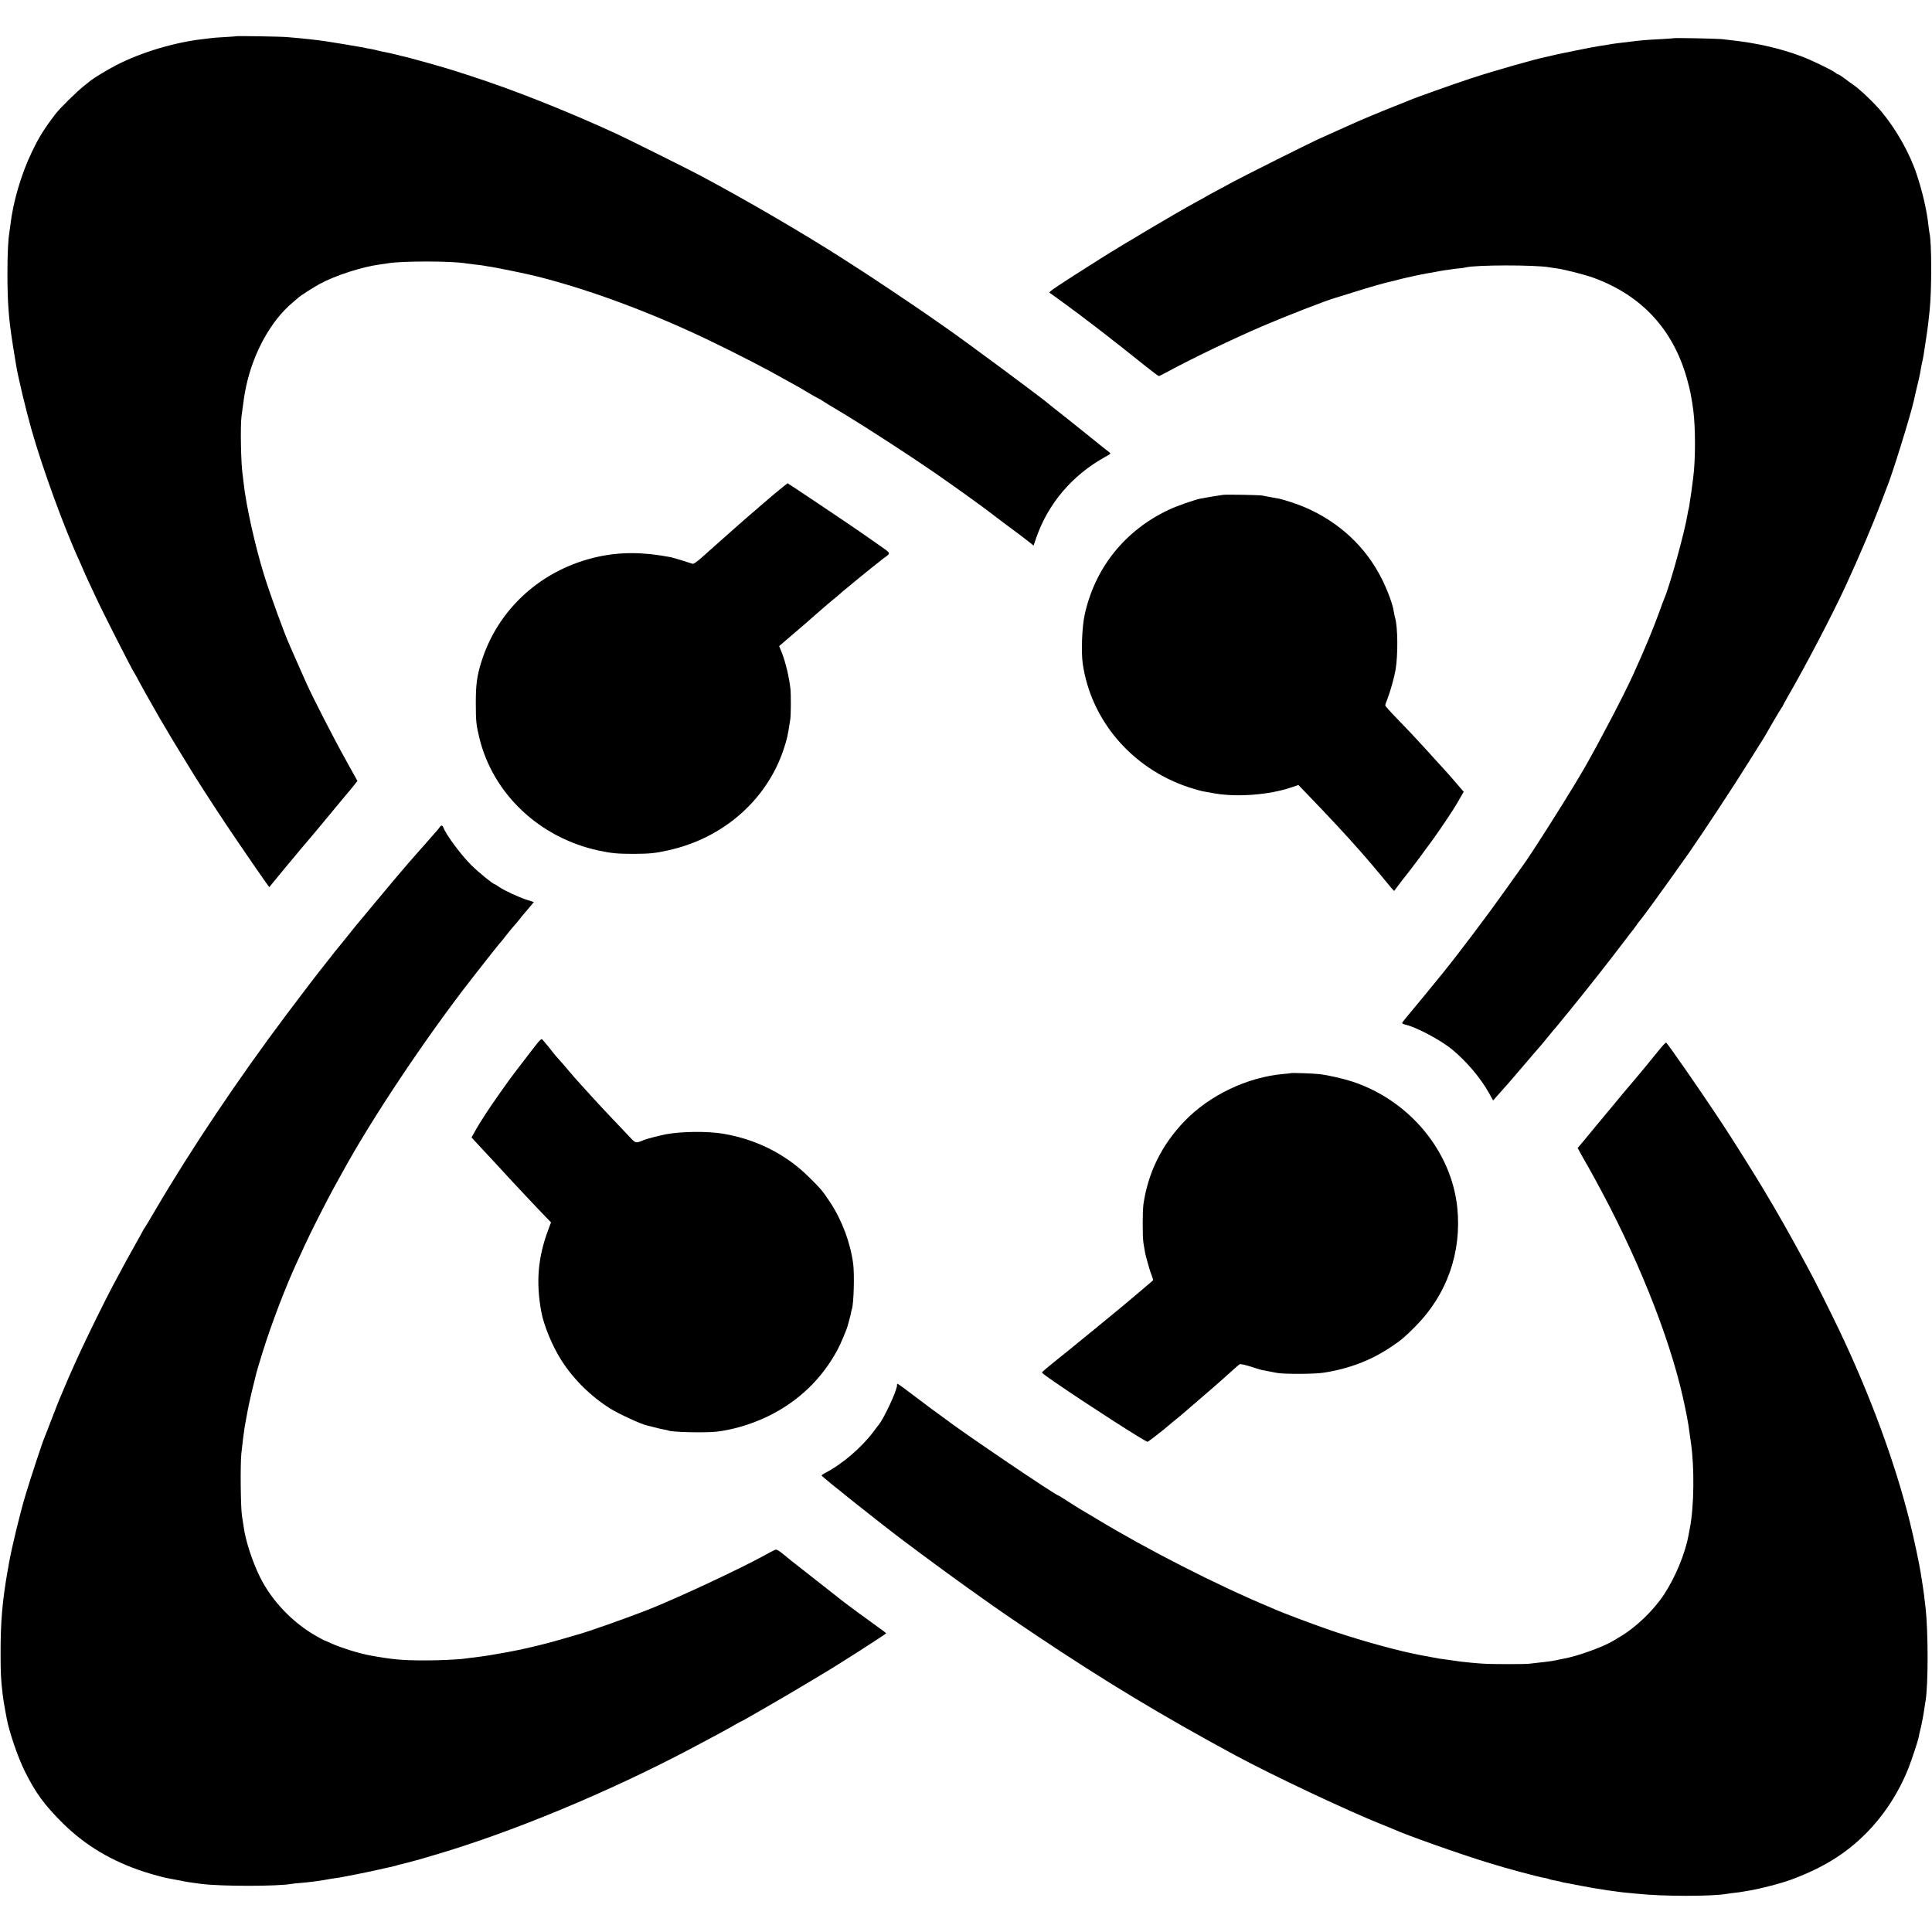
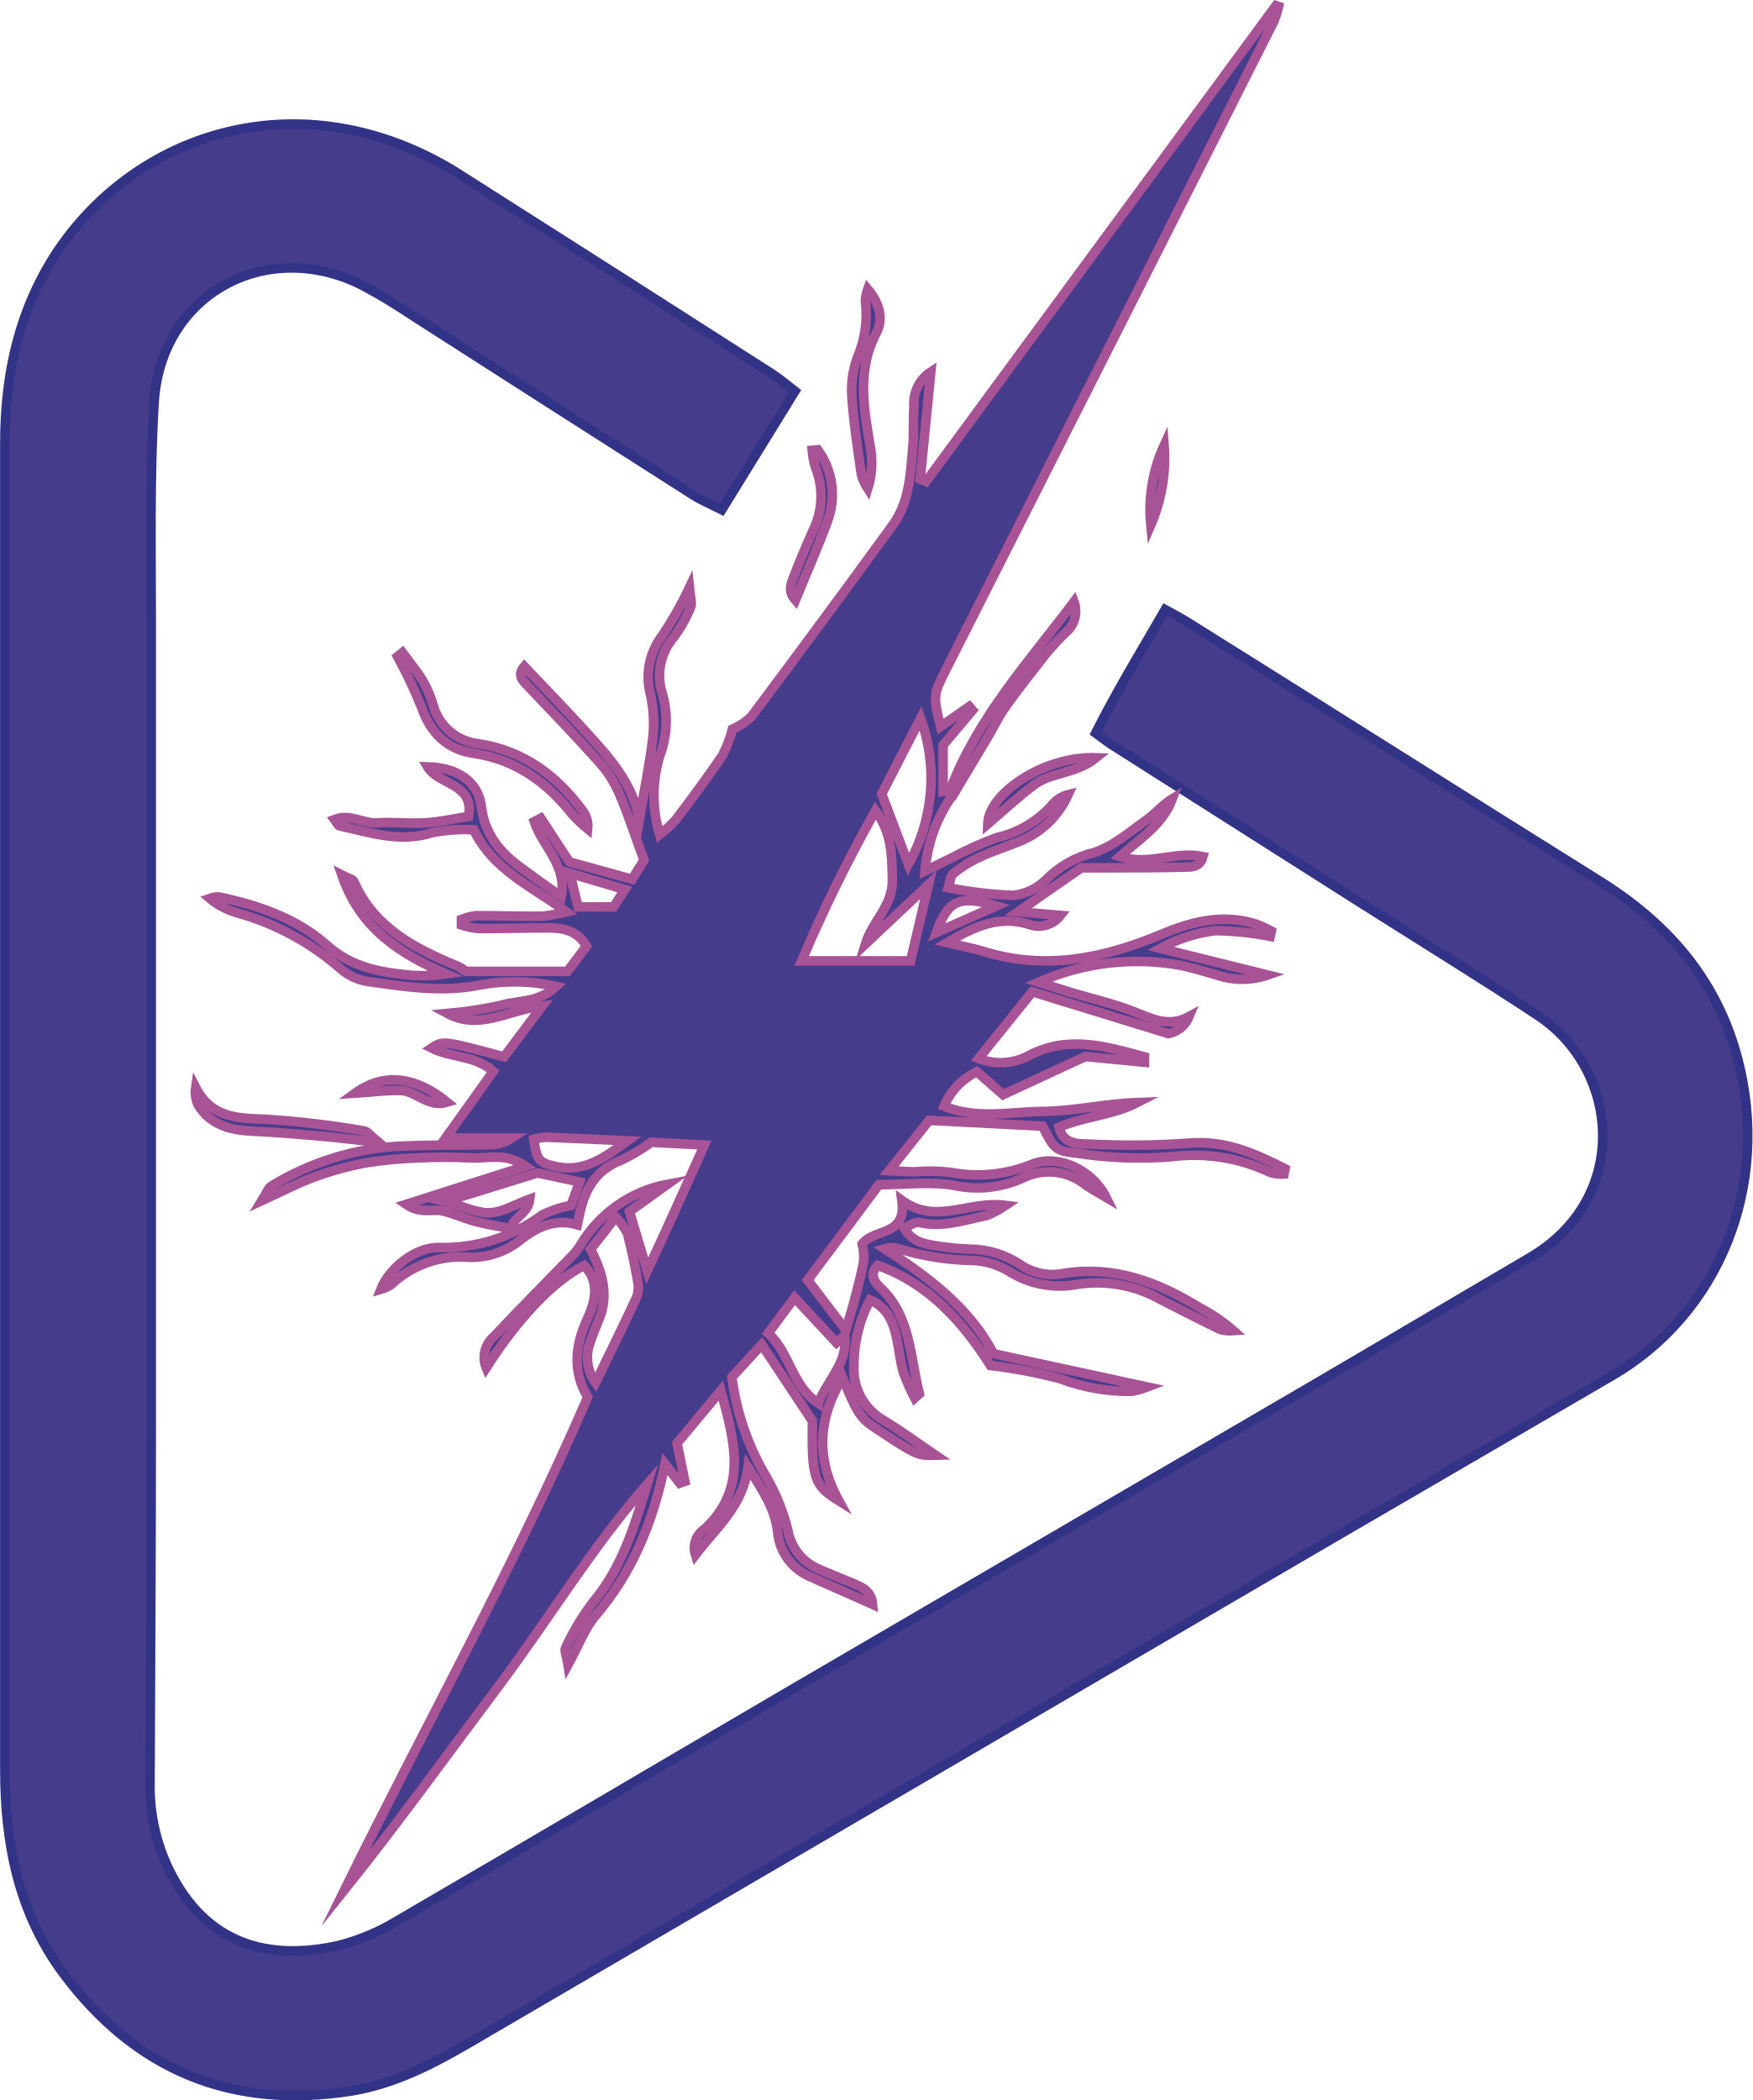
- <svg xmlns="http://www.w3.org/2000/svg" version="1.0" width="1947pt" height="1947pt" viewBox="0 0 1947 1947" preserveAspectRatio="xMidYMid meet">
-   <g transform="translate(0,1947) scale(0.1,-0.1)" fill="#000000" stroke="none">
-     <path d="M2378 19105 c-2 -2 -55 -5 -118 -9 -63 -3 -126 -8 -140 -11 -14 -2 -47 -6 -74 -9 -285 -32 -625 -134 -871 -261 -86 -44 -222 -126 -259 -155 -6 -5 -40 -33 -76 -61 -67 -53 -237 -221 -278 -274 -119 -156 -167 -233 -242 -389 -106 -220 -189 -503 -215 -731 -3 -27 -8 -61 -10 -75 -13 -75 -20 -210 -20 -420 0 -280 12 -446 50 -688 4 -23 8 -52 10 -65 3 -20 18 -111 30 -182 25 -139 95 -430 151 -629 112 -398 337 -1013 495 -1354 16 -35 29 -65 29 -67 0 -2 21 -47 46 -102 25 -54 60 -127 76 -163 74 -160 365 -732 388 -765 4 -5 27 -46 50 -90 24 -44 52 -95 63 -115 11 -19 48 -85 83 -146 34 -61 73 -129 86 -150 14 -22 36 -59 50 -84 14 -25 67 -114 119 -198 52 -84 101 -165 110 -180 54 -91 233 -369 362 -562 144 -216 436 -640 441 -640 1 0 35 42 76 93 41 50 77 94 80 97 4 4 88 105 171 205 22 26 96 114 123 145 11 14 97 117 191 230 93 113 172 207 175 210 3 3 20 24 39 48 l33 42 -118 213 c-118 211 -330 625 -394 767 -18 41 -46 102 -60 135 -15 33 -44 98 -64 145 -21 47 -41 94 -46 105 -59 132 -190 493 -257 705 -91 292 -184 708 -208 935 -4 33 -8 70 -10 83 -17 110 -24 485 -11 588 23 175 29 219 47 303 74 341 250 659 467 841 29 25 58 50 65 56 21 18 149 100 208 132 155 85 427 173 609 197 30 4 64 9 75 11 128 25 662 25 795 -1 10 -2 46 -6 79 -10 33 -3 70 -8 83 -10 13 -3 39 -7 58 -10 67 -8 386 -74 490 -100 533 -134 1148 -363 1730 -642 287 -138 599 -299 745 -383 17 -10 55 -31 85 -47 69 -38 105 -58 203 -117 43 -25 81 -46 83 -46 3 0 17 -8 32 -19 15 -10 70 -44 122 -75 52 -32 104 -63 115 -69 217 -132 648 -411 894 -581 160 -110 504 -357 556 -399 26 -21 270 -204 296 -222 15 -11 54 -41 86 -66 l59 -47 28 82 c121 344 363 628 691 810 63 35 62 34 43 49 -9 6 -126 100 -259 207 -134 108 -264 211 -289 230 -25 19 -47 37 -50 40 -32 34 -865 652 -1070 793 -14 9 -83 58 -155 108 -135 94 -570 386 -710 475 -44 28 -118 76 -165 106 -392 251 -967 586 -1425 830 -116 62 -721 363 -839 418 -499 230 -1053 450 -1481 587 -60 19 -130 42 -155 50 -93 31 -472 137 -529 148 -9 2 -43 10 -76 19 -33 8 -76 18 -95 21 -19 3 -51 10 -70 15 -19 5 -48 12 -65 15 -31 5 -63 11 -105 20 -41 8 -312 53 -357 59 -24 4 -60 8 -80 11 -21 2 -56 6 -78 9 -22 3 -69 8 -105 11 -36 3 -92 8 -125 11 -58 6 -512 13 -517 9z" />
-     <path d="M16868 19085 c-2 -1 -57 -5 -123 -9 -147 -7 -218 -13 -315 -26 -41 -5 -97 -12 -125 -15 -27 -3 -75 -10 -105 -16 -30 -5 -73 -12 -95 -15 -22 -3 -116 -21 -210 -40 -93 -19 -181 -37 -195 -40 -14 -3 -41 -9 -60 -14 -19 -5 -46 -11 -60 -14 -101 -19 -516 -137 -760 -217 -169 -56 -567 -197 -615 -219 -11 -5 -78 -32 -149 -60 -131 -51 -358 -146 -431 -180 -22 -10 -90 -41 -152 -68 -61 -28 -149 -67 -195 -88 -102 -47 -719 -356 -843 -422 -49 -27 -130 -70 -180 -97 -49 -26 -94 -51 -100 -55 -5 -4 -46 -27 -90 -50 -194 -105 -738 -427 -982 -581 -425 -269 -516 -330 -507 -338 5 -4 59 -43 119 -86 199 -143 529 -397 852 -657 68 -54 127 -98 131 -98 5 0 46 21 93 46 241 131 651 328 949 456 235 101 649 262 730 284 8 2 94 29 190 59 164 52 333 100 390 111 14 3 39 9 55 14 37 11 249 58 290 64 17 2 53 9 80 14 28 6 70 13 95 17 25 3 56 8 70 10 14 3 50 7 80 10 30 3 62 7 70 10 98 26 700 27 846 1 11 -2 42 -7 69 -10 83 -12 292 -65 378 -97 481 -177 796 -517 936 -1010 16 -57 33 -124 37 -149 4 -25 8 -47 9 -50 3 -9 16 -95 20 -130 22 -173 22 -496 -1 -670 -17 -133 -24 -188 -28 -205 -2 -11 -7 -42 -10 -69 -4 -27 -9 -52 -11 -55 -1 -3 -6 -24 -9 -46 -27 -171 -178 -719 -235 -850 -5 -11 -24 -60 -41 -110 -68 -187 -150 -387 -272 -655 -91 -200 -323 -645 -485 -930 -132 -232 -556 -903 -635 -1005 -4 -5 -78 -109 -164 -230 -189 -266 -467 -635 -637 -845 -94 -116 -250 -306 -319 -388 -49 -57 -88 -107 -88 -112 0 -5 15 -12 32 -16 108 -23 356 -155 473 -251 144 -119 289 -290 372 -441 l40 -72 64 72 c35 40 66 75 69 78 4 3 77 88 164 190 87 102 170 199 185 215 14 17 42 50 62 75 20 25 45 55 55 67 25 28 28 32 180 218 165 202 402 503 524 665 52 69 97 127 100 130 3 3 17 21 30 40 14 19 28 40 32 45 5 6 16 20 26 32 9 12 25 32 34 45 9 13 39 53 67 90 56 75 283 393 385 538 135 194 457 682 595 905 79 127 151 241 160 255 8 14 21 34 27 46 24 45 128 221 145 246 11 15 19 29 19 32 0 2 23 44 51 93 176 304 444 817 574 1098 139 301 272 614 360 845 26 69 51 134 55 145 53 122 247 748 280 900 4 22 11 49 13 60 30 123 47 196 51 227 3 21 10 57 15 80 13 55 17 80 36 208 9 58 17 116 19 130 4 21 9 70 22 190 22 204 21 693 -1 780 -2 8 -6 40 -10 70 -16 154 -59 342 -120 525 -69 209 -204 449 -352 627 -73 88 -216 225 -283 271 -25 17 -67 48 -95 69 -27 21 -54 38 -59 38 -5 0 -17 6 -25 14 -27 25 -251 133 -351 170 -216 80 -444 132 -705 161 -27 3 -70 8 -95 11 -50 5 -477 14 -482 9z" />
-     <path d="M7794 14484 c-76 -65 -141 -120 -144 -123 -3 -4 -21 -19 -40 -35 -49 -40 -337 -294 -539 -475 -40 -36 -80 -65 -89 -63 -8 2 -54 16 -102 32 -47 15 -102 31 -121 35 -280 53 -502 54 -734 4 -564 -124 -1007 -523 -1174 -1059 -44 -140 -56 -228 -56 -410 0 -190 4 -225 36 -357 137 -563 603 -1004 1199 -1134 130 -28 192 -34 355 -34 161 1 216 6 346 35 552 120 992 503 1164 1012 38 116 42 130 69 308 7 41 8 246 2 305 -12 116 -50 277 -90 375 l-24 59 161 138 c89 76 167 143 172 149 6 5 41 37 80 70 38 32 75 64 81 70 6 5 31 26 54 45 23 18 50 41 59 49 9 9 54 47 101 85 47 39 94 77 105 87 57 47 206 166 235 188 82 61 86 47 -46 140 -65 46 -146 102 -179 125 -104 73 -734 495 -738 495 -2 0 -66 -52 -143 -116z" />
-     <path d="M12325 14483 c-34 -4 -188 -30 -224 -37 -73 -16 -239 -74 -326 -115 -442 -209 -744 -589 -845 -1061 -26 -121 -35 -368 -19 -485 82 -576 499 -1062 1072 -1250 56 -18 116 -35 132 -38 17 -3 68 -13 115 -21 231 -42 558 -18 784 59 l71 24 79 -82 c240 -249 398 -419 546 -587 120 -138 128 -147 205 -240 38 -47 84 -102 101 -122 l33 -37 77 102 c43 56 81 104 84 107 8 8 171 227 241 325 72 100 207 303 233 350 9 17 28 49 42 73 l25 43 -33 38 c-18 20 -55 63 -83 96 -27 32 -63 72 -80 90 -16 17 -45 49 -64 70 -30 35 -164 181 -274 299 -22 22 -88 92 -148 154 -60 62 -109 117 -109 124 0 6 12 41 26 76 25 63 66 210 78 282 25 150 23 425 -4 521 -5 18 -12 50 -15 71 -11 70 -55 191 -114 313 -163 331 -433 584 -786 735 -62 27 -213 77 -252 84 -15 2 -55 10 -88 16 -33 7 -71 14 -85 16 -34 6 -358 12 -395 7z" />
-     <path d="M4433 11136 c-4 -8 -34 -42 -65 -77 -31 -35 -66 -75 -78 -89 -12 -14 -36 -41 -53 -60 -39 -42 -198 -226 -247 -285 -19 -23 -115 -138 -214 -256 -224 -269 -198 -237 -291 -354 -44 -55 -82 -102 -85 -105 -3 -3 -30 -36 -60 -75 -30 -38 -60 -77 -67 -85 -66 -82 -236 -304 -379 -495 -491 -653 -969 -1366 -1332 -1985 -46 -80 -93 -157 -103 -172 -11 -15 -19 -29 -19 -31 0 -2 -34 -64 -75 -136 -71 -125 -105 -188 -232 -426 -73 -137 -237 -471 -316 -640 -58 -126 -75 -164 -122 -270 -11 -25 -54 -126 -85 -200 -4 -11 -15 -36 -23 -55 -8 -19 -40 -102 -72 -185 -31 -82 -61 -159 -66 -170 -21 -47 -138 -402 -193 -585 -56 -188 -136 -518 -166 -685 -5 -33 -12 -71 -15 -85 -51 -292 -70 -510 -69 -820 0 -203 3 -257 20 -410 5 -43 18 -125 29 -180 3 -14 8 -41 11 -60 24 -136 111 -393 184 -540 107 -216 198 -341 384 -525 227 -224 494 -383 821 -489 82 -26 184 -54 220 -61 11 -2 65 -12 120 -23 90 -18 135 -25 230 -37 207 -26 767 -26 915 0 14 3 52 7 85 9 99 8 210 23 305 41 14 2 41 7 60 9 19 3 49 8 65 11 17 3 75 14 130 25 55 11 152 31 215 45 63 15 126 28 140 31 14 3 34 8 45 11 11 4 25 8 30 9 25 5 185 47 225 59 25 7 77 22 115 34 789 229 1784 642 2630 1091 218 115 374 200 428 232 26 15 50 28 52 28 8 0 471 268 645 373 91 54 179 107 195 117 123 71 625 393 625 400 0 3 -35 30 -78 60 -76 54 -327 238 -360 265 -9 7 -125 98 -257 202 -132 103 -247 193 -255 200 -155 127 -149 123 -178 110 -15 -6 -58 -29 -97 -51 -243 -134 -855 -420 -1149 -538 -240 -95 -649 -240 -761 -268 -16 -5 -70 -20 -120 -35 -124 -37 -287 -78 -430 -109 -102 -21 -171 -34 -335 -61 -14 -2 -45 -7 -70 -10 -109 -13 -136 -17 -159 -20 -53 -9 -273 -19 -406 -18 -222 0 -328 10 -545 50 -108 19 -302 80 -397 124 -34 16 -64 29 -67 29 -2 0 -37 19 -78 42 -239 135 -449 355 -568 595 -76 154 -145 365 -163 498 -3 22 -11 74 -18 115 -14 84 -18 511 -7 630 11 102 25 216 33 265 10 53 25 139 31 170 10 55 45 209 66 290 11 44 21 85 22 90 4 16 36 123 63 210 88 282 233 663 348 910 18 39 52 113 76 165 53 118 228 463 299 590 29 52 66 120 83 150 295 540 840 1356 1298 1943 22 29 51 66 64 82 64 83 229 291 235 295 3 3 30 36 60 75 30 38 66 81 79 95 13 14 35 41 50 60 14 19 29 37 32 40 3 3 29 33 57 67 l52 62 -68 22 c-89 29 -222 91 -278 128 -25 17 -47 31 -50 31 -15 0 -164 121 -233 190 -108 108 -253 303 -284 383 -8 21 -23 22 -34 3z" />
-     <path d="M5365 8893 c-49 -64 -107 -139 -128 -167 -21 -28 -45 -59 -52 -68 -34 -41 -244 -339 -284 -403 -24 -39 -54 -86 -67 -105 -12 -19 -36 -59 -52 -89 l-30 -54 46 -50 c91 -98 118 -126 212 -228 52 -57 127 -137 165 -179 39 -41 100 -106 135 -144 94 -100 136 -144 193 -203 l50 -52 -31 -83 c-101 -273 -122 -520 -67 -818 25 -137 113 -349 202 -488 120 -189 297 -364 491 -486 86 -54 313 -159 372 -171 8 -2 42 -11 75 -19 33 -9 76 -19 95 -22 19 -3 37 -7 41 -9 28 -18 367 -26 489 -13 166 19 350 74 515 153 307 148 548 378 707 676 30 56 96 212 102 244 2 6 8 30 15 55 7 25 15 56 17 70 3 14 6 30 9 37 19 54 27 354 13 458 -29 214 -113 438 -231 617 -75 114 -95 138 -218 259 -233 230 -535 381 -869 435 -155 25 -410 22 -565 -6 -70 -14 -201 -47 -230 -60 -78 -33 -79 -33 -140 33 -32 34 -108 114 -169 178 -61 64 -149 158 -196 210 -47 51 -110 121 -140 154 -30 33 -77 87 -105 120 -27 33 -66 77 -85 99 -53 59 -53 58 -90 106 -19 25 -44 56 -57 70 -12 14 -28 33 -35 42 -12 15 -23 4 -103 -99z" />
-     <path d="M16735 8907 c-57 -72 -287 -350 -295 -357 -3 -3 -107 -126 -230 -275 -123 -148 -243 -293 -267 -322 l-44 -52 37 -68 c20 -37 40 -72 44 -78 4 -5 22 -37 40 -70 18 -33 43 -78 55 -100 413 -750 742 -1566 883 -2190 32 -141 59 -281 67 -355 3 -25 10 -72 15 -105 37 -249 33 -648 -11 -870 -5 -27 -11 -60 -14 -73 -34 -182 -132 -417 -243 -587 -108 -165 -288 -338 -452 -433 -30 -18 -62 -37 -70 -42 -104 -61 -361 -153 -490 -175 -19 -3 -42 -8 -50 -10 -36 -10 -109 -21 -200 -30 -36 -4 -78 -9 -95 -11 -33 -6 -377 -6 -465 0 -62 3 -192 16 -230 21 -14 2 -61 9 -105 15 -44 6 -93 13 -110 15 -45 8 -187 34 -210 39 -11 3 -53 12 -93 20 -216 47 -587 153 -832 240 -161 56 -439 161 -507 191 -21 9 -47 21 -58 25 -539 225 -1236 580 -1755 894 -47 28 -93 56 -102 61 -50 28 -170 103 -221 137 -32 21 -60 38 -63 38 -24 0 -951 627 -1136 769 -26 20 -63 47 -83 61 -20 14 -51 36 -69 50 -18 14 -46 35 -62 47 -16 12 -70 52 -120 90 -160 121 -154 117 -154 93 0 -51 -127 -325 -182 -395 -5 -5 -30 -39 -57 -75 -118 -157 -314 -325 -478 -410 -24 -12 -43 -26 -43 -30 0 -11 615 -500 840 -668 25 -18 97 -72 161 -120 157 -118 464 -340 644 -467 47 -33 113 -80 148 -104 34 -25 197 -135 362 -246 696 -466 1283 -820 2015 -1215 378 -204 1144 -565 1485 -700 44 -17 94 -38 110 -45 113 -53 663 -248 940 -333 195 -61 511 -146 585 -158 19 -3 38 -8 42 -11 8 -4 25 -8 82 -19 16 -2 32 -6 35 -8 3 -2 23 -7 44 -10 21 -3 71 -13 110 -21 88 -17 191 -36 232 -41 17 -2 41 -6 55 -9 14 -3 45 -7 70 -10 25 -3 56 -8 70 -10 14 -2 54 -7 90 -10 35 -3 82 -8 105 -10 256 -27 743 -27 895 -1 14 3 50 7 81 11 31 3 67 8 80 11 13 2 40 7 59 10 115 18 337 76 440 115 317 119 542 259 745 463 181 182 328 408 426 653 37 94 97 276 105 318 3 17 11 55 19 85 13 54 29 136 40 215 4 22 8 50 10 63 28 168 27 700 0 942 -3 19 -7 55 -10 80 -2 25 -7 62 -10 82 -3 21 -8 51 -10 68 -2 17 -6 43 -9 58 -3 15 -7 43 -10 62 -13 87 -70 356 -112 523 -148 592 -398 1270 -709 1922 -78 164 -257 522 -290 580 -12 22 -40 74 -62 115 -114 213 -290 524 -392 692 -9 14 -29 48 -45 75 -86 143 -315 507 -386 613 -6 8 -39 58 -73 110 -147 222 -467 684 -495 712 -4 4 -29 -21 -57 -55z" />
-     <path d="M13008 8655 c-2 -1 -34 -5 -73 -8 -365 -32 -747 -214 -1001 -479 -227 -237 -364 -515 -411 -834 -9 -67 -10 -327 0 -389 15 -96 18 -110 33 -165 8 -30 19 -68 24 -85 4 -16 16 -51 26 -77 10 -26 16 -49 14 -51 -3 -2 -55 -46 -115 -98 -61 -52 -133 -112 -159 -134 -27 -22 -54 -45 -60 -50 -8 -8 -487 -400 -541 -443 -145 -115 -241 -195 -243 -201 -3 -8 12 -19 133 -103 307 -212 907 -598 930 -598 7 0 190 143 205 159 3 3 28 24 55 46 28 22 61 49 75 61 270 231 412 355 543 474 21 19 44 38 51 42 7 4 55 -7 107 -23 52 -17 103 -33 114 -35 71 -14 125 -24 155 -30 74 -13 375 -12 465 2 260 39 491 128 695 268 95 64 125 90 231 196 320 320 471 748 425 1200 -59 568 -480 1077 -1051 1268 -97 32 -245 66 -336 77 -55 7 -286 15 -291 10z" />
+ <svg xmlns="http://www.w3.org/2000/svg" version="1.0" viewBox="0 0 183.78 220.21" preserveAspectRatio="xMidYMid meet">
+   <defs>
+     <style>.cls-1,.cls-2{fill:#463c8c;stroke-miterlimit:10;}.cls-1{stroke:#323387;}.cls-2{stroke:#a85396;}</style>
+   </defs>
+   <g id="Capa_2" data-name="Capa 2">
+     <g id="Capa_1-2" data-name="Capa 1">
+       <path class="cls-1" d="M114.9,76.87c2.27-4.51,4.8-8.63,7.29-12.94,1,.55,1.72.92,2.41,1.36,14.4,9,28.77,18.12,43.19,27.12,7.1,4.44,12.24,10.32,14.42,18.56,3.56,13.44-2,26.81-13.16,33.29q-15.47,9-30.92,18-44.5,26-89,52c-3.84,2.24-7.76,4.25-12.24,5-12.63,2-22.7-2.18-30.28-12.37C1.93,200.57.52,193.29.51,185.65q0-25.8,0-51.6,0-43.83,0-87.66C.52,39.22,2,32.46,6,26.4,14,14.47,29.33,9.24,44,16a35.24,35.24,0,0,1,4.14,2.26q16.38,10.4,32.71,20.87c.84.53,1.59,1.19,2.51,1.89L75.69,53.45c-1.16-.58-2.15-1-3-1.54Q57.82,42.43,43,32.92a57.1,57.1,0,0,0-5-3c-10.08-5.09-21.12.93-21.83,12.2-.49,7.83-.3,15.71-.31,23.57q0,41.88,0,83.77c0,12.48-.08,25-.13,37.44a20.1,20.1,0,0,0,1.74,8.62c3.54,7.73,9.73,10.31,18,8.5a22.8,22.8,0,0,0,6.34-2.69c13.57-7.89,27.09-15.89,40.64-23.82q27.39-16,54.8-32c7.74-4.52,15.44-9.1,23.17-13.63,10.67-6.25,9.44-19.7.88-25.37-6.16-4.08-12.47-7.94-18.71-11.9l-25.5-16.2C116.46,78.05,115.89,77.59,114.9,76.87Z" />
+       <path class="cls-2" d="M100,83.23a16,16,0,0,0-3,8.11c.94-.46,1.86-.94,2.8-1.38a36.84,36.84,0,0,1,4.77-2.14,10.92,10.92,0,0,0,5.83-3.49,3.15,3.15,0,0,1,1.61-1,9.49,9.49,0,0,1-5.06,4.89c-1.37.55-2.78,1-4.12,1.62A12.83,12.83,0,0,0,100,91.58c-.37.31-.39,1-.55,1.51a42.9,42.9,0,0,0,6.79.8,5.8,5.8,0,0,0,3.56-1.74,10.57,10.57,0,0,1,4.91-2.75c2-.62,3.78-2.19,5.57-3.46.92-.66,1.66-1.57,2.66-2.18-1,2.71-3.36,4.14-5.5,6.06,3,1,5.85-.62,8.71,0-.32,1.18-1.25,1.09-2,1.11-2.59.07-5.17.06-7.75.07-1.2,0-2.39,0-3,0l-6.63,4.61,4.44.38a2.89,2.89,0,0,1-3.32.94c-3.05-.93-5.59.13-8.57,1.92,1.54.36,2.72.58,3.86.93,6.45,2,12.62.7,18.59-1.8,3.26-1.37,6.45-2.16,9.91-1.09a15,15,0,0,1,1.64.74l-.12.56a31.45,31.45,0,0,0-5.75-.6,15.68,15.68,0,0,0-5.76,1.86l11.25,2.79a8.2,8.2,0,0,1-5.34,0c-1.24-.34-2.47-.74-3.73-1A25.57,25.57,0,0,0,108.91,103l3.36,1.06c2.2.66,4.45,1.17,6.58,2,1.91.75,3.7,1.71,5.85.54a3,3,0,0,1-2.17,1.79L108.26,104l-5.64,7a6.31,6.31,0,0,0,5.4-.38c4.13-2.09,8-.86,12,.2l0,.57-6.21-.6-8.62,4-2.75-2.41A7.1,7.1,0,0,0,99,116c3.44,1.4,6.91.58,10.28.55s6.61-.82,10-.94c-2.57,1.33-5.51,1.44-8.22,2.59.46,1.85,2,1.73,3.13,1.77a85.68,85.68,0,0,0,10.51-.1c3.8-.32,6.92,1.09,10.06,2.69l-.11.55a4.44,4.44,0,0,1-1.38-.14,18.64,18.64,0,0,0-10.47-1.67,42.94,42.94,0,0,1-9.92-.38c-2.3-.24-2.35-.52-3.56-2.83l-11.88-.61-4.2,5.28c1.21.06,1.9.11,2.6.12a18.48,18.48,0,0,1,3.87.06,15.19,15.19,0,0,0,8.63-.9c2.67-1,6.22.64,7.64,3.5-1-.59-1.58-.89-2.11-1.27a6.12,6.12,0,0,0-6.52-.78,11.53,11.53,0,0,1-7.23.83c-2.5-.45-5.14-.09-7.95-.09l-7.47,10,4,5.25c.39-1.34.65-2.17.87-3,.36-1.41.76-2.82,1-4.25a6.41,6.41,0,0,0-.15-1.79c1.25-1.66,4.69-.76,4.16-4.56,3.61,2.61,6.91,0,10.88.52a10.28,10.28,0,0,1-2,1.06c-2.33.49-4.63,1.29-7.09.73-.4-.09-.91.32-1.56.57.84,1.5,2.14,1.67,3.36,1.88a28.71,28.71,0,0,0,3.59.35,9.55,9.55,0,0,1,5.21,1.61,6,6,0,0,0,4.51.94c5.36-.87,10,.9,14.43,3.65a17,17,0,0,1,3.43,2.35,4.13,4.13,0,0,1-1.38-.13c-2.08-1-4.13-2.06-6.18-3.1a13.54,13.54,0,0,0-8.8-1.63,9.89,9.89,0,0,1-7.18-1.37,8,8,0,0,0-3.65-1.13,28.14,28.14,0,0,1-7.9-1.23,2.61,2.61,0,0,0-1.49,0c4.69,3,9,6.3,11.42,11l16.14,3.49a9.35,9.35,0,0,1-1.63.46,20.53,20.53,0,0,1-7.57-1.34,52.5,52.5,0,0,0-7.25-1.37c-2.74-4.3-6.28-8.51-11.83-10.5-.83.87-.49,1.59.26,2.31,3.22,3,3.13,7.29,4.11,11.15,0,0-.13.12-.49.45a21.26,21.26,0,0,1-1.19-2.7c-.33-1.15-.44-2.36-.69-3.53-.35-1.66-.9-3.22-2.8-4.06a14.67,14.67,0,0,0-1.69,6.78,6.2,6.2,0,0,0,3.08,5.83c1.81,1.08,3.5,2.34,5.48,3.68-1.83.06-2,0-6-2.64-1.9-1.24-2.1-1.53-3.76-5.5-2.48,4.16-2.91,8.3-.38,12.92-2.65-1.65-2.84-2.35-2.78-8.38L79.88,141l-3.13,3.41a27.2,27.2,0,0,0,3.62,10.48,21.14,21.14,0,0,1,2.25,5.58,5.41,5.41,0,0,0,3.09,4c1.18.53,2.4,1,3.58,1.49,1,.44,2.09.78,2.22,2.28-2.21-1-4.33-1.9-6.43-2.86a5.61,5.61,0,0,1-3.52-4.64c-.26-2.52-1.58-4.48-3.12-6.88-.54,4.1-3.4,6.38-5.51,9.18a2.35,2.35,0,0,1,.91-2.66c4.57-4.21,3.26-9.08,1.75-14.55L71,151.34l.82,4-.53.19-1.55-2c-1.25,6.05-3.39,11.34-7.28,15.87-1.14,1.34-1.77,3.12-2.89,5.17-.14-.92-.42-1.48-.25-1.8a27,27,0,0,1,2.83-4.72c3.07-3.62,4.37-8,5.72-12.42C62,162.35,57.46,169.93,52.15,177s-10.45,14.21-16,21.14c8.46-17.2,17.82-33.92,25.48-51.63-1.59-2.69-1.34-5.36-.06-8.15.82-1.81,1.41-3.87-.3-5.66-3.18,1.55-7,5.56-10.28,10.73a2.88,2.88,0,0,1,.82-3.29c2.65-2.82,5.39-5.57,8.08-8.35a6.18,6.18,0,0,0,1-1.26,13.54,13.54,0,0,1,9.12-6.35l-4,2.87c.63,2.11,1.24,4.16,1.86,6.22,2-4.26,3.9-8.52,6-13.2l-5.58-.29a19.78,19.78,0,0,1-3.1,1.86c-2.66,1-3.83,3-4.39,5.57-.08.35-.15.7-.26,1.22-2.34-.68-4.21.24-5.93,1.56a8.09,8.09,0,0,1-5.39,1.85A10.66,10.66,0,0,0,41,134.72a3.91,3.91,0,0,1-1.06.48c.82-2.11,3.55-4.46,6.13-4.38a17.34,17.34,0,0,0,10.81-3.43,11.87,11.87,0,0,1,3-1l.9-2.45L56.37,123l-9.69,3c2,.52,3.33,1.22,4.68,1.17s2.66-.88,4.2-1.44c-.17,1.56-1.66,1.81-2,3.1-1.39-.27-2.56-.44-3.69-.74s-2.26-.83-3.42-1.1-2.32.36-3.86-.7l12.53-4c-2.17-1.49-4-.76-5.73-.87a54.09,54.09,0,0,0-5.55,0,43.46,43.46,0,0,0-5.47.52A32.87,32.87,0,0,0,33,123.41c-1.71.61-3.34,1.49-5.53,2.49.5-.8.64-1.33,1-1.53a28.69,28.69,0,0,1,13.86-4.2c3-.12,5.92-.08,8.87-.13a4.23,4.23,0,0,0,2.46-.7H46.73l5-7c-1.9-1.69-4.42-1.4-6.47-2.44,1.2-.79,1.2-.79,7.6.92l4-5.33c-3.62.43-6.57,2.59-9.93.79a42.23,42.23,0,0,0,5.75-.9c1.74-.5,3.79-.22,5.64-1.94a20.1,20.1,0,0,0-8.27-.1c-3.91.74-7.74.1-11.57-.43a5.74,5.74,0,0,1-2.91-1.45A27.68,27.68,0,0,0,25,95.76,7.82,7.82,0,0,1,22,94.21a2.71,2.71,0,0,1,.95-.16c4.12.87,8.14,2.25,11.25,5,2.73,2.47,5.82,2.94,9.13,3.23a16.49,16.49,0,0,0,3.46-.15c-4.76-2.09-9-4.68-10.94-10.37.64.33,1.14.42,1.26.68,2.11,4.81,6.32,7,10.85,8.86a4.37,4.37,0,0,1,.9.56H59.51l2-2.66c-1-1.67-2.54-1.92-4.16-1.9-2.41,0-4.81.08-7.21.07a9,9,0,0,1-1.75-.37l0-.59a5.93,5.93,0,0,1,1.5-.39c2.31,0,4.61.07,6.92.06a19.93,19.93,0,0,0,2.59-.45c-3.69-2.73-7.71-4.4-9.72-8.62a18.13,18.13,0,0,0-4.33.3c-3.4,1.08-6.54,0-9.75-.71-.13,0-.22-.27-.52-.67,1.64-.64,3,.46,4.5.36,1.63-.12,3.28.09,4.91,0s3.08-.44,4.65-.68c.62-3.51-3.13-3.24-4.3-5.2,3.11.07,5.31,1.54,5.63,4.14.37,3,2,4.88,4.25,6.5C56,92,57.38,93,58.86,94c.63-3.28-2-5.29-2.83-7.84l.68-.36,3,4.58,6.58,1.82,1.24-2c-.94-2.57-1.67-4.85-2.6-7a12.16,12.16,0,0,0-2.06-3.23c-2.46-2.75-5-5.39-7.56-8.08-.51-.54-1.11-1.06-.33-2,2.07,2.18,4.13,4.31,6.14,6.5,2.62,2.86,5.29,5.71,5.91,9.6.49-2.87,1.09-5.77,1.44-8.7a14.36,14.36,0,0,0-.24-4.38,7.16,7.16,0,0,1,1.22-6.26,39.81,39.81,0,0,0,2.84-5c.1,1.07.31,1.61.14,2a14.29,14.29,0,0,1-1.75,3.13,6.22,6.22,0,0,0-1.21,6,10.33,10.33,0,0,1-.29,6.5,14.29,14.29,0,0,0,0,8.23,13.27,13.27,0,0,0,1.68-1.54c1.67-2.21,3.33-4.44,4.89-6.73a13.59,13.59,0,0,0,1.06-2.78,6.61,6.61,0,0,0,2-1.34q7.49-10,14.82-20.08c1.75-2.42,1.85-5.37,2.1-8.22.12-1.37,0-2.77.12-4.15A3.92,3.92,0,0,1,97.61,39c-.37,3.66-.74,7.45-1.11,11.23l.61.26L133.81.59l.27.09a9,9,0,0,1-.5,1.57Q116.33,36.38,99.06,70.49c-1.17,2.32-1.21,2.58-.42,5.7l3-2.1.34.39L98.9,78.14V83l.73-.12ZM91.81,85a156.8,156.8,0,0,0-7.74,15.76H95.49c.57-2.44,1.15-4.89,1.88-8L90.75,99c.73-2.39,2.88-4,2.83-6.73C93.53,89.79,93.55,87.35,91.81,85Zm-6,62.13c1-2.46,3.14-4.25,2.77-7.07l-.86.74-4.4-4.72c-.61.81-1.63,2.2-2.76,3.72C82.87,141.89,83,145.29,85.81,147.14ZM61.93,131c1.3,2.51,1.92,4.85.88,7.36-.32.76-.63,1.53-.89,2.31a4.53,4.53,0,0,0,.53,4.32c1.52-3.14,2.94-6,4.29-8.92a2.81,2.81,0,0,0,.15-1.6c-.3-1.72-.65-3.44-1.09-5.12a7.57,7.57,0,0,0-1.23-1.74C63.56,128.92,62.74,130,61.93,131ZM95.26,90.63a18.38,18.38,0,0,0,1.28-15.3c-1.5,2.9-3,5.8-4.08,7.92Zm-29.46,29c-2.84-.13-5.68-.27-8.52-.38a6.55,6.55,0,0,0-1.3.22c.3,2.24.57,2.47,2.31,2.85C61.3,123,63.5,121.3,65.8,119.63ZM60.62,95.1h3.73l1.17-1.82-5.76-1.71C60.13,93.08,60.36,94,60.62,95.1ZM104.48,95c-3.9-1.17-5.07-.61-6.28,2.78Z" />
+       <path class="cls-2" d="M42.2,68.43c.73,1,1.53,1.95,2.16,3A12,12,0,0,1,45.44,74a5.54,5.54,0,0,0,4.81,4c4.66.73,8.12,3.31,10.84,7a2.72,2.72,0,0,1,.54,1.92A14.88,14.88,0,0,1,60,85.37C57.32,82,54.08,79.66,49.68,79c-2.78-.4-4.54-2.12-5.48-4.85a50.3,50.3,0,0,0-2.51-5.31Z" />
+       <path class="cls-2" d="M99.63,82.88c2.85-7.58,8.25-13.46,13-19.77a2.92,2.92,0,0,1-1,3.32,28.09,28.09,0,0,0-3,3.49c-1.14,1.43-2.26,2.89-3.31,4.38-.63.89-1.09,1.9-1.64,2.83q-1.82,3.06-3.65,6.1Z" />
+       <path class="cls-2" d="M91,30.32c1.33,1.57,1.61,3.25.91,4.57-2.16,4.11-1.26,8.23-.57,12.41A9.21,9.21,0,0,1,91,51.24a5.62,5.62,0,0,1-.67-1.46c-.39-2.73-.81-5.47-1-8.22a9.94,9.94,0,0,1,.57-4.05,11.3,11.3,0,0,0,.85-5.93A4.44,4.44,0,0,1,91,30.32Z" />
+       <path class="cls-2" d="M39.7,119.8c-2.37-.26-4.07-.49-5.78-.64-2.47-.21-4.94-.43-7.42-.54-2.31-.11-4.4-.62-5.71-2.73a3.21,3.21,0,0,1-.27-1.84c1.61,3.13,4.31,3.23,7.28,3.31a98.93,98.93,0,0,1,10.4,1.23C38.55,118.64,38.84,119.09,39.7,119.8Z" />
+       <path class="cls-2" d="M85.76,47.17a8,8,0,0,1,1,7.54c-1,2.7-2.18,5.36-3.35,8.22-.89-1-.39-1.87-.09-2.66.59-1.54,1.24-3.06,1.91-4.57A8.11,8.11,0,0,0,85.51,49a8.5,8.5,0,0,1-.34-1.78Z" />
+       <path class="cls-2" d="M114.94,79.46c-2.1,1.71-4.67,1.49-6.46,2.82s-3.34,2.81-4.9,4.13C103.68,83.14,109.58,79.25,114.94,79.46Z" />
+       <path class="cls-2" d="M37.23,114.64c3.17-2.3,6.53-1.62,9.66.94-2,.62-3.25-1.2-4.91-1.23S38.82,114.54,37.23,114.64Z" />
+       <path class="cls-2" d="M120.68,55.05a16.15,16.15,0,0,1,1.4-8.35A17.7,17.7,0,0,1,120.68,55.05Z" />
+     </g>
  </g>
</svg>
